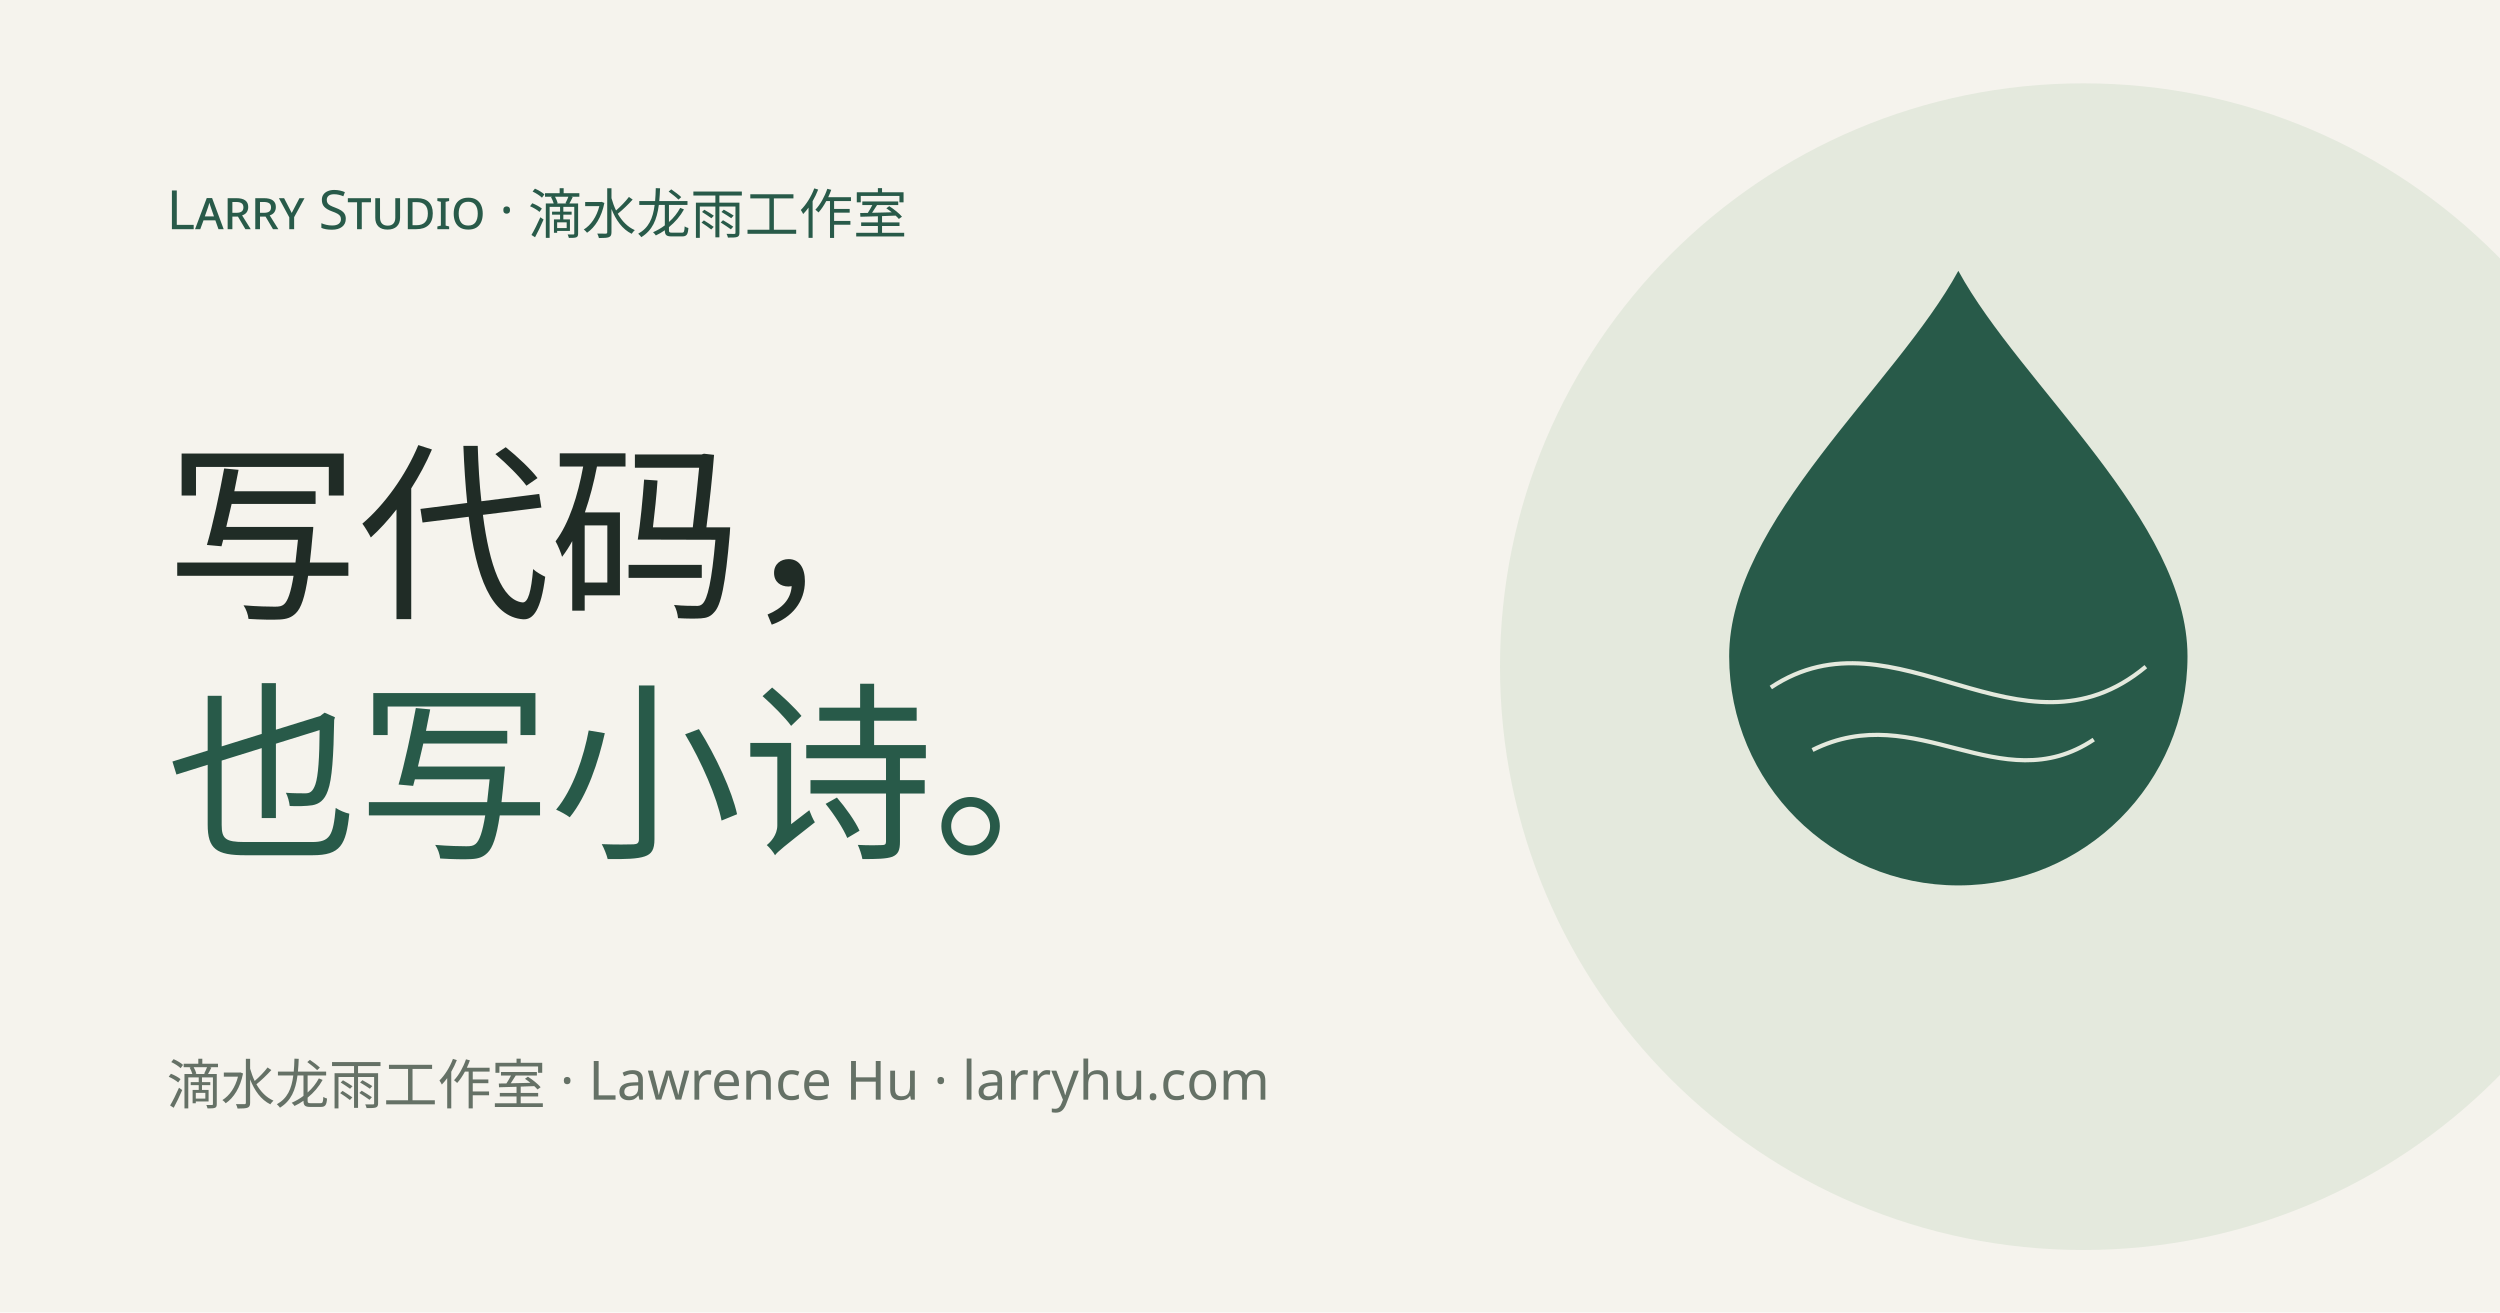
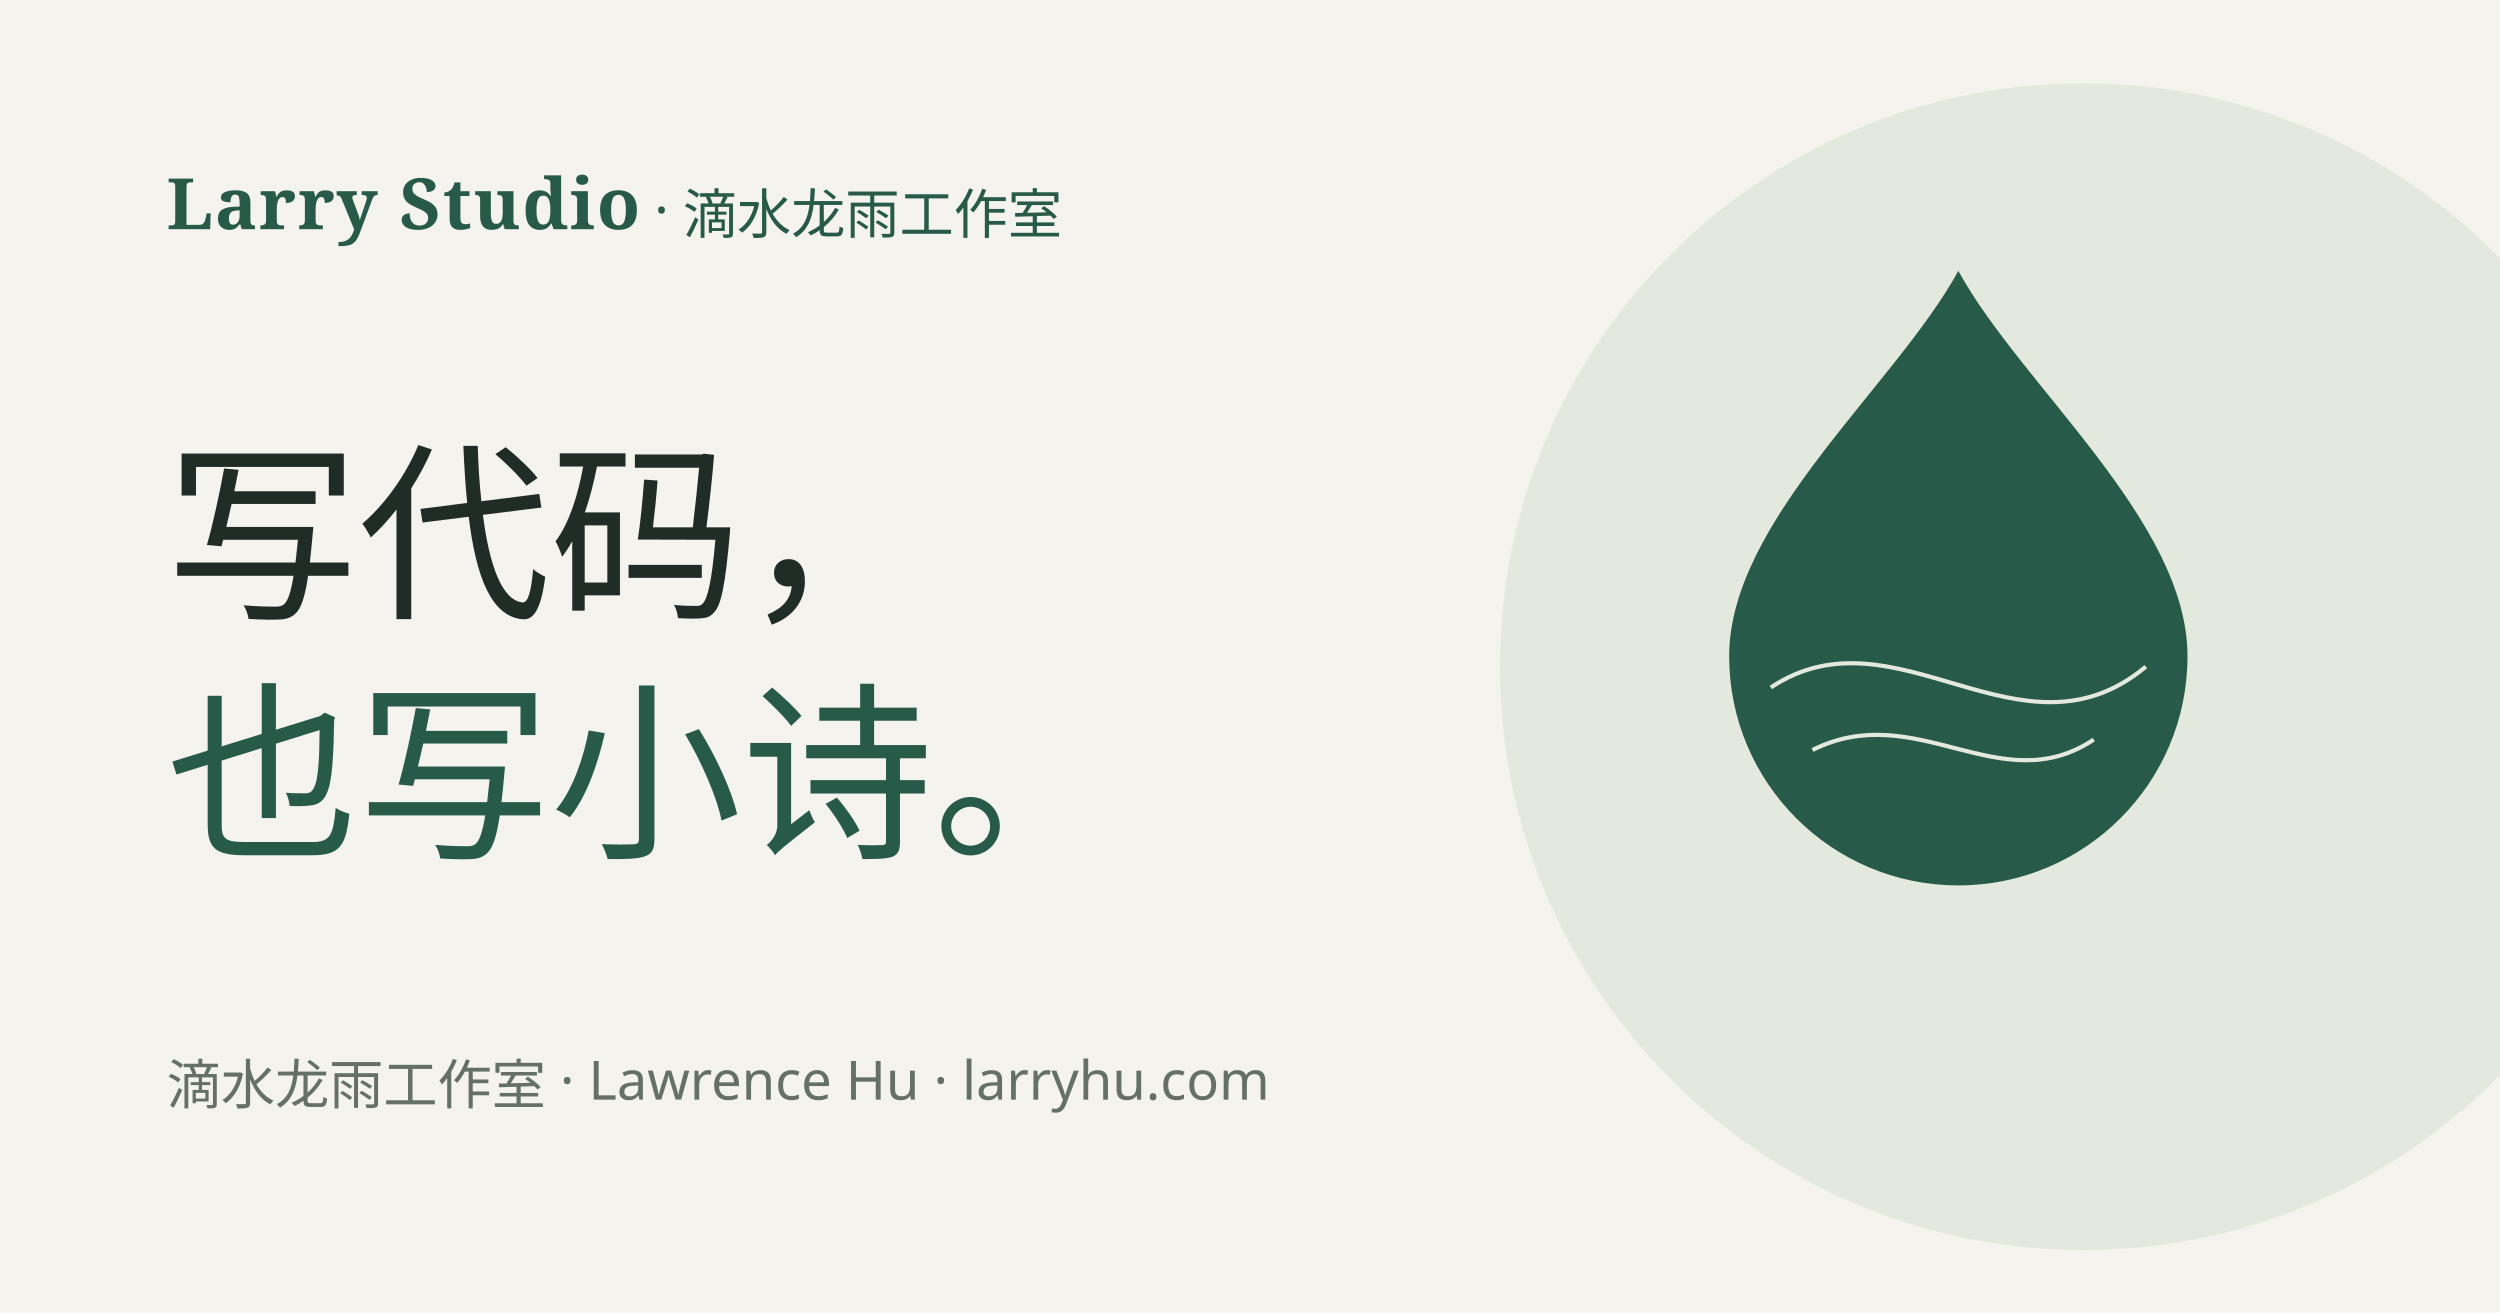
<svg xmlns="http://www.w3.org/2000/svg" width="1200" height="630" viewBox="0 0 1200 630">
+   <style>
+     @font-face { font-family: 'Studio Wordmark'; src: url('/fonts/cormorant-sc-600.woff2') format('woff2'); font-weight: 600; }
+     .wordmark { font-family: 'Studio Wordmark', serif; font-size: 34px; font-weight: 600; letter-spacing: .025em; }
+   </style>
  <rect width="1200" height="630" fill="#f5f3ed" />
  <circle cx="1000" cy="320" r="280" fill="#e4e9dd" />
  <path d="M940 130c-30 55-110 120-110 185a110 110 0 0 0 220 0c0-65-80-130-110-185Z" fill="#285a49" />
  <path d="M850 330c60-40 120 40 180-10M870 360c50-25 90 25 135-5" fill="none" stroke="#e4e9dd" stroke-width="2" />
  <text x="80" y="110" font-family="sans-serif" font-size="26" fill="#285a49">
-     <tspan font-variant="small-caps">Larry Studio</tspan> · 滴水龙雨工作室</text>
+     <tspan class="wordmark">Larry Studio</tspan> · 滴水龙雨工作室</text>
  <text x="80" y="290" font-family="serif" font-size="92" fill="#202c26">写代码，</text>
  <text x="80" y="405" font-family="serif" font-size="92" fill="#285a49">也写小诗。</text>
  <text x="80" y="530" font-family="sans-serif" font-size="26" fill="#657166">滴水龙雨工作室 · Lawrence Hu · larryhu.com</text>
</svg>
